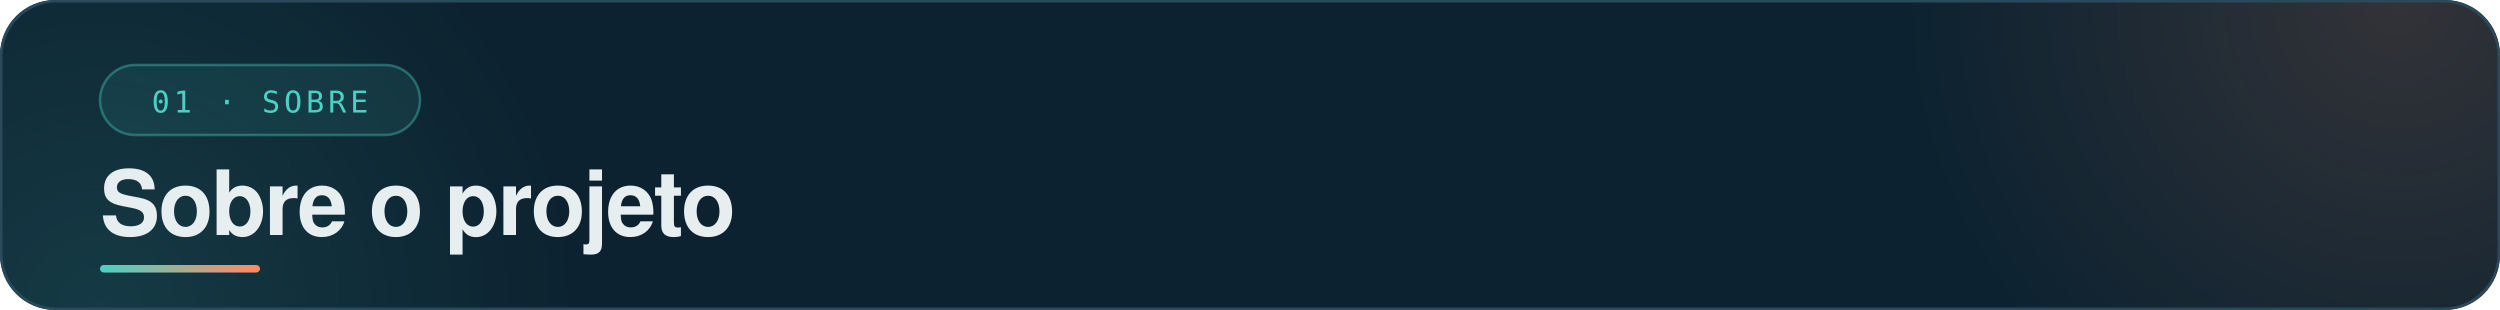
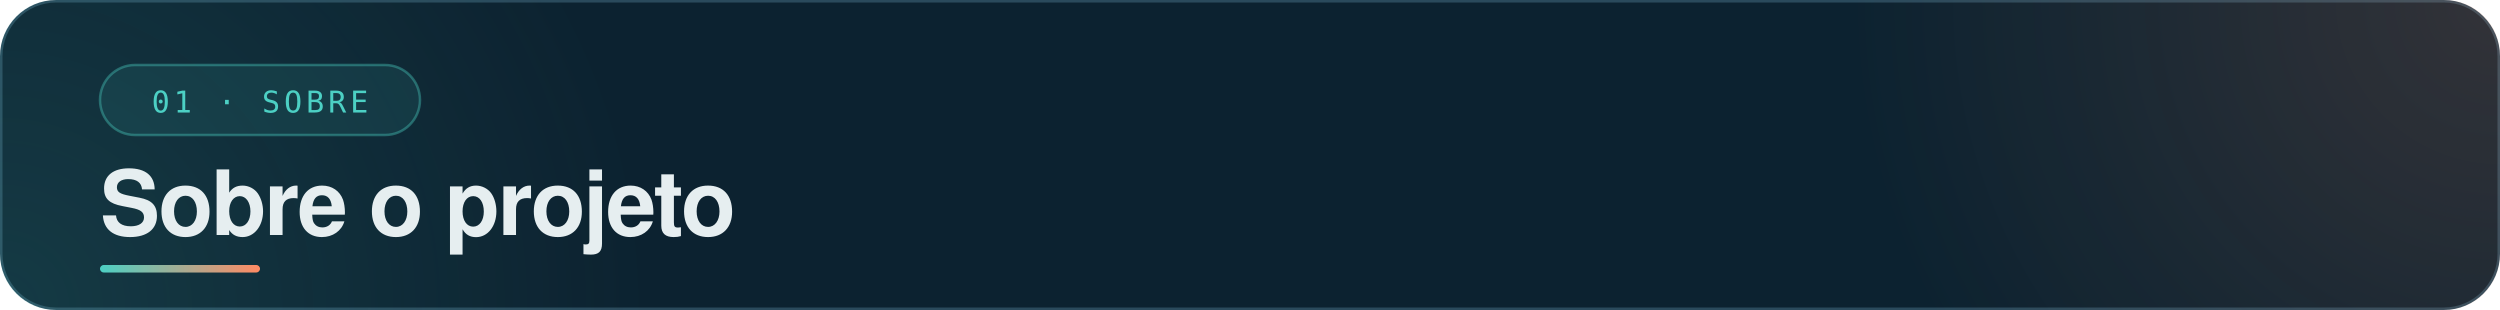
<svg xmlns="http://www.w3.org/2000/svg" width="1000" height="124" viewBox="0 0 1000 124" role="img" aria-label="01 · SOBRE: Sobre o projeto">
  <defs>
    <linearGradient id="g" x1="0" y1="0" x2="1" y2="0">
      <stop offset="0" stop-color="#4cd0c4" />
      <stop offset="1" stop-color="#ff8a63" />
    </linearGradient>
-     <radialGradient id="a">
+     <radialGradient id="h1" gradientUnits="userSpaceOnUse" cx="1000" cy="0" r="260">
      <stop offset="0" stop-color="#ff8a63" stop-opacity="0.16" />
      <stop offset="1" stop-color="#ff8a63" stop-opacity="0" />
    </radialGradient>
-     <radialGradient id="b">
+     <radialGradient id="h2" gradientUnits="userSpaceOnUse" cx="0" cy="124" r="260">
      <stop offset="0" stop-color="#4cd0c4" stop-opacity="0.14" />
      <stop offset="1" stop-color="#4cd0c4" stop-opacity="0" />
    </radialGradient>
-     <clipPath id="c">
+     <clipPath id="k">
      <rect width="1000" height="124" rx="22" />
    </clipPath>
  </defs>
-   <g clip-path="url(#c)">
-     <rect width="1000" height="124" fill="#0c2230" />
-     <circle cx="960" cy="0" r="200" fill="url(#a)" />
-     <circle cx="40" cy="124" r="190" fill="url(#b)" />
+   <rect x="0.5" y="0.5" width="999" height="123" rx="22" fill="#0c2230" stroke="#2a4a5c" />
+   <g clip-path="url(#k)">
+     <rect width="1000" height="124" fill="url(#h1)" />
+     <rect width="1000" height="124" fill="url(#h2)" />
  </g>
-   <rect x="0.5" y="0.5" width="999" height="123" rx="22" fill="none" stroke="#2a4a5c" />
  <rect x="40" y="26" width="128" height="28" rx="14" fill="#4cd0c4" fill-opacity="0.10" stroke="#4cd0c4" stroke-opacity="0.38" />
  <text x="104" y="45" text-anchor="middle" font-family="Menlo,Consolas,'SFMono-Regular',monospace" font-size="12" letter-spacing="1.6" fill="#4cd0c4">01 · SOBRE</text>
  <text x="40" y="94" font-family="'Bricolage Grotesque','Figtree','Segoe UI',-apple-system,Helvetica,Arial,sans-serif" font-size="36" font-weight="800" letter-spacing="-0.8" fill="#e6eef0">Sobre o projeto</text>
  <rect x="40" y="106" width="64" height="3" rx="1.5" fill="url(#g)" />
</svg>
